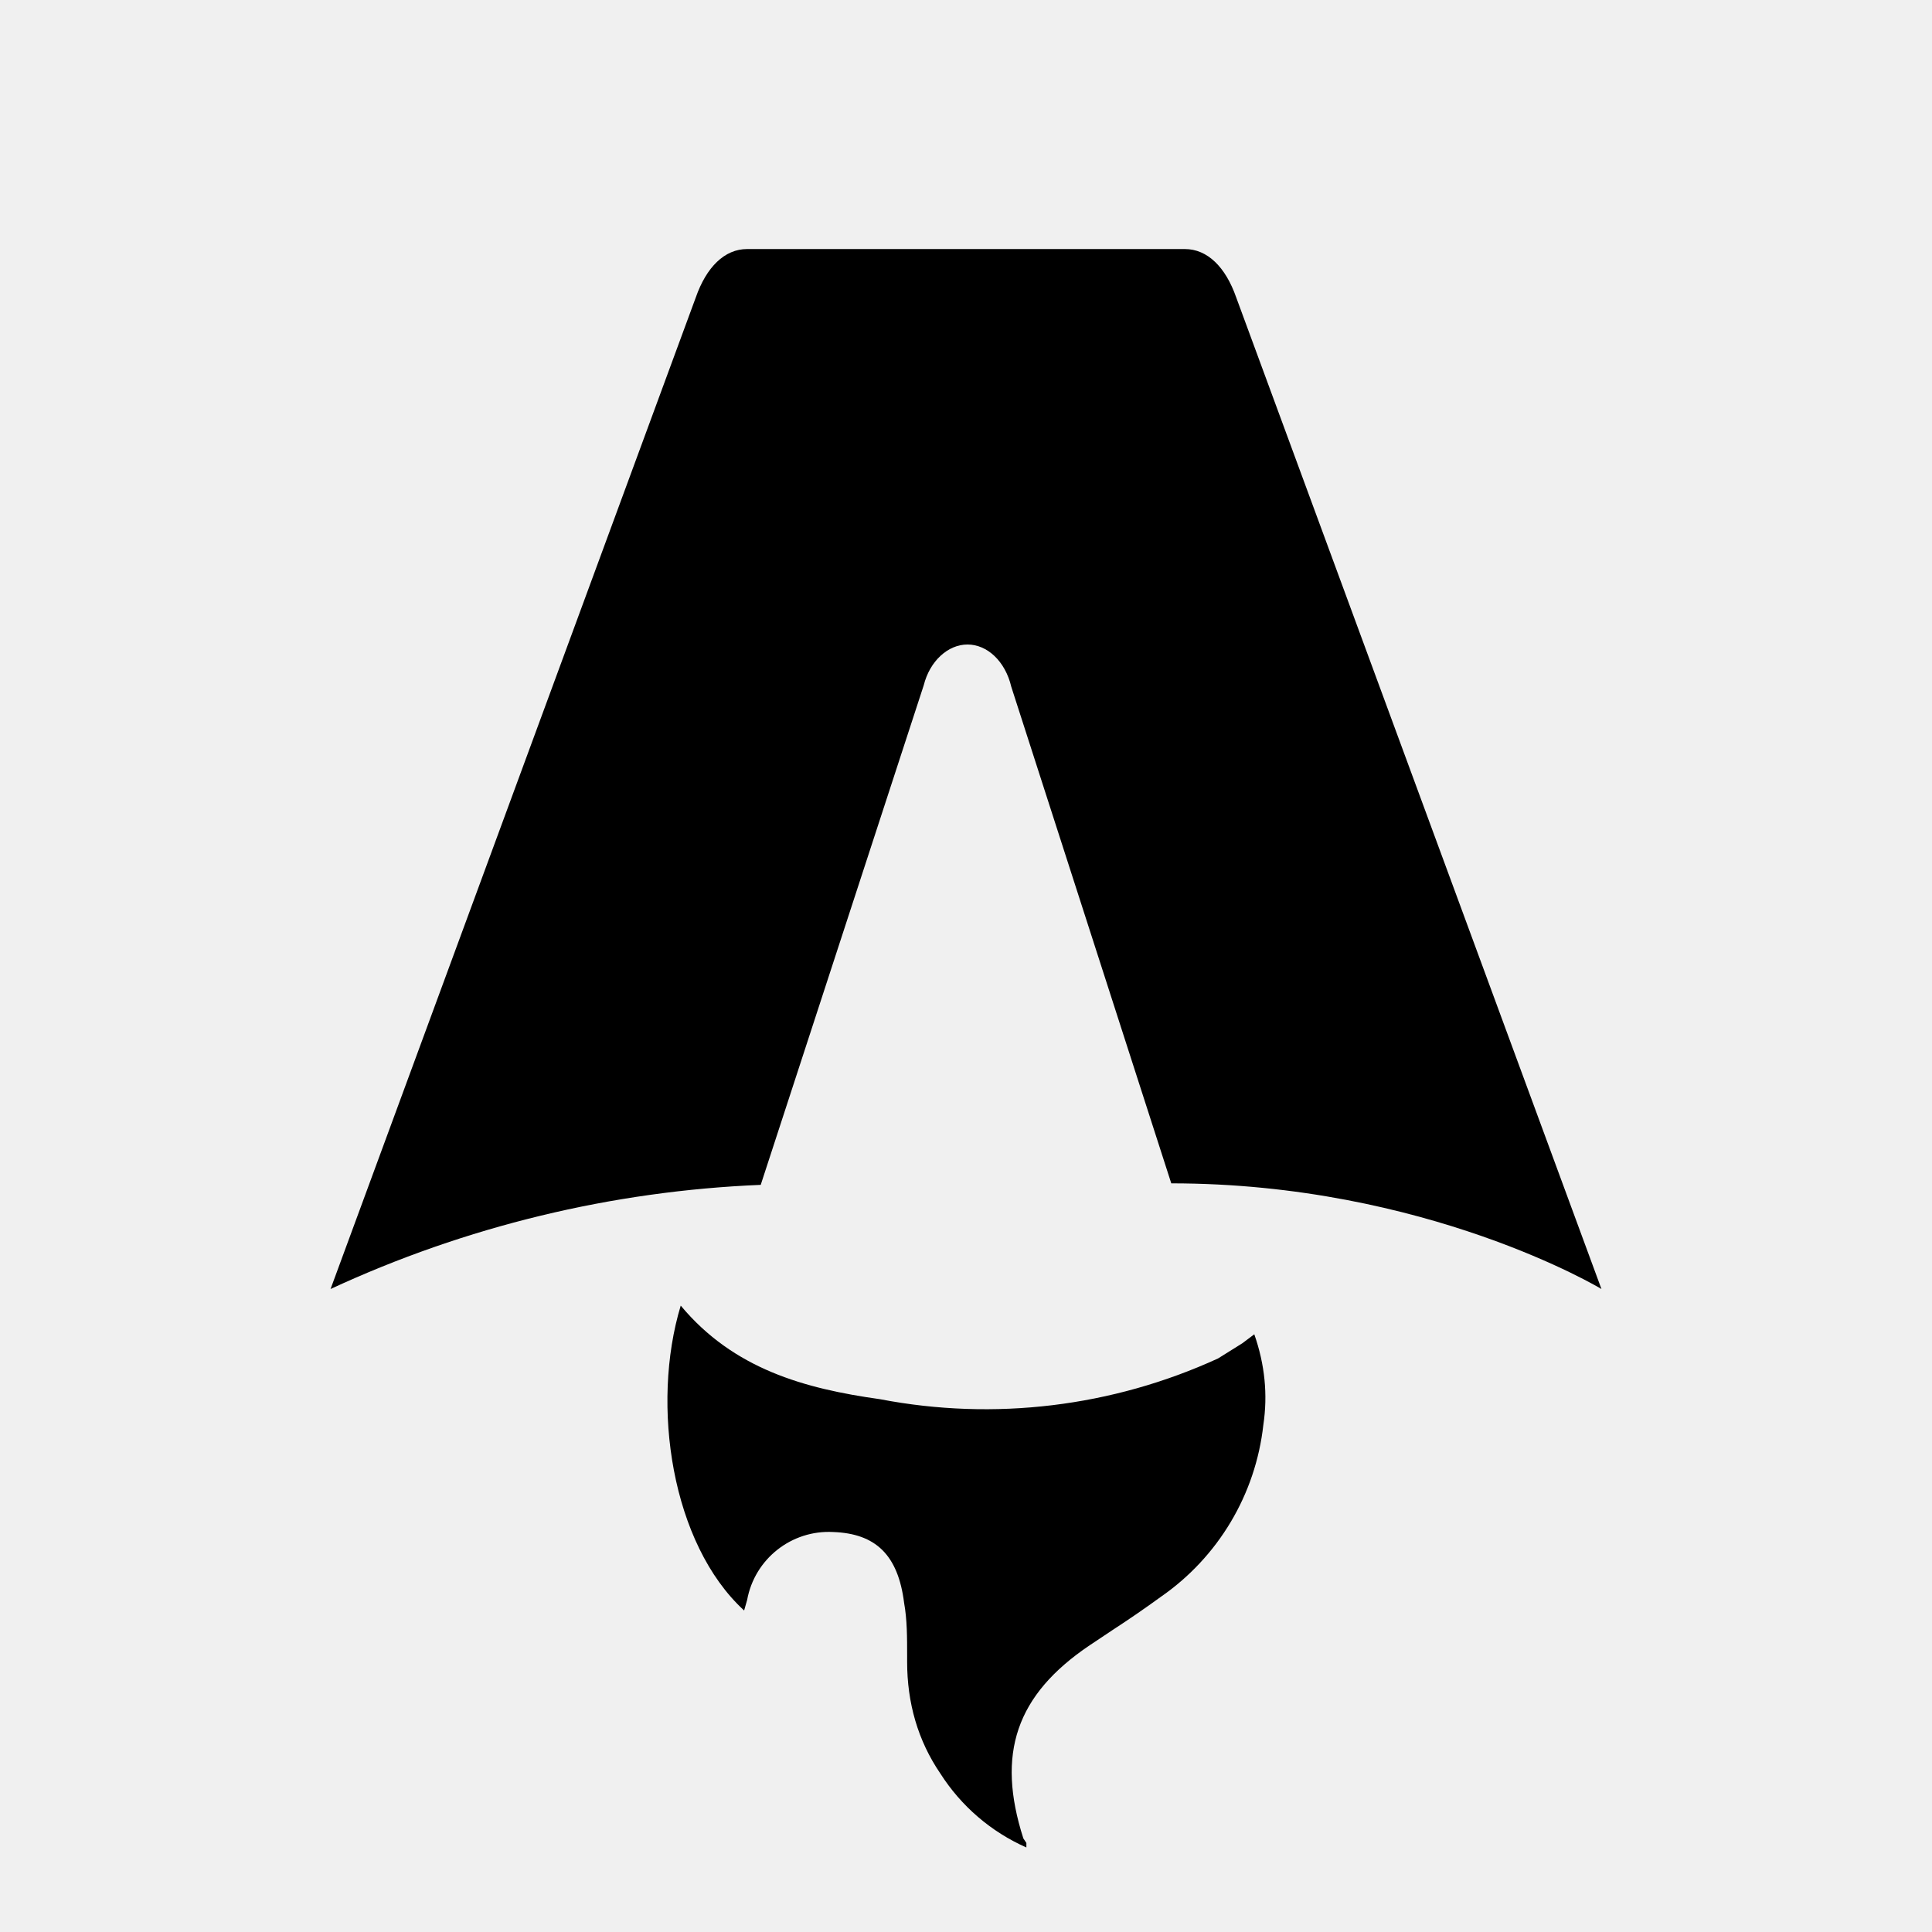
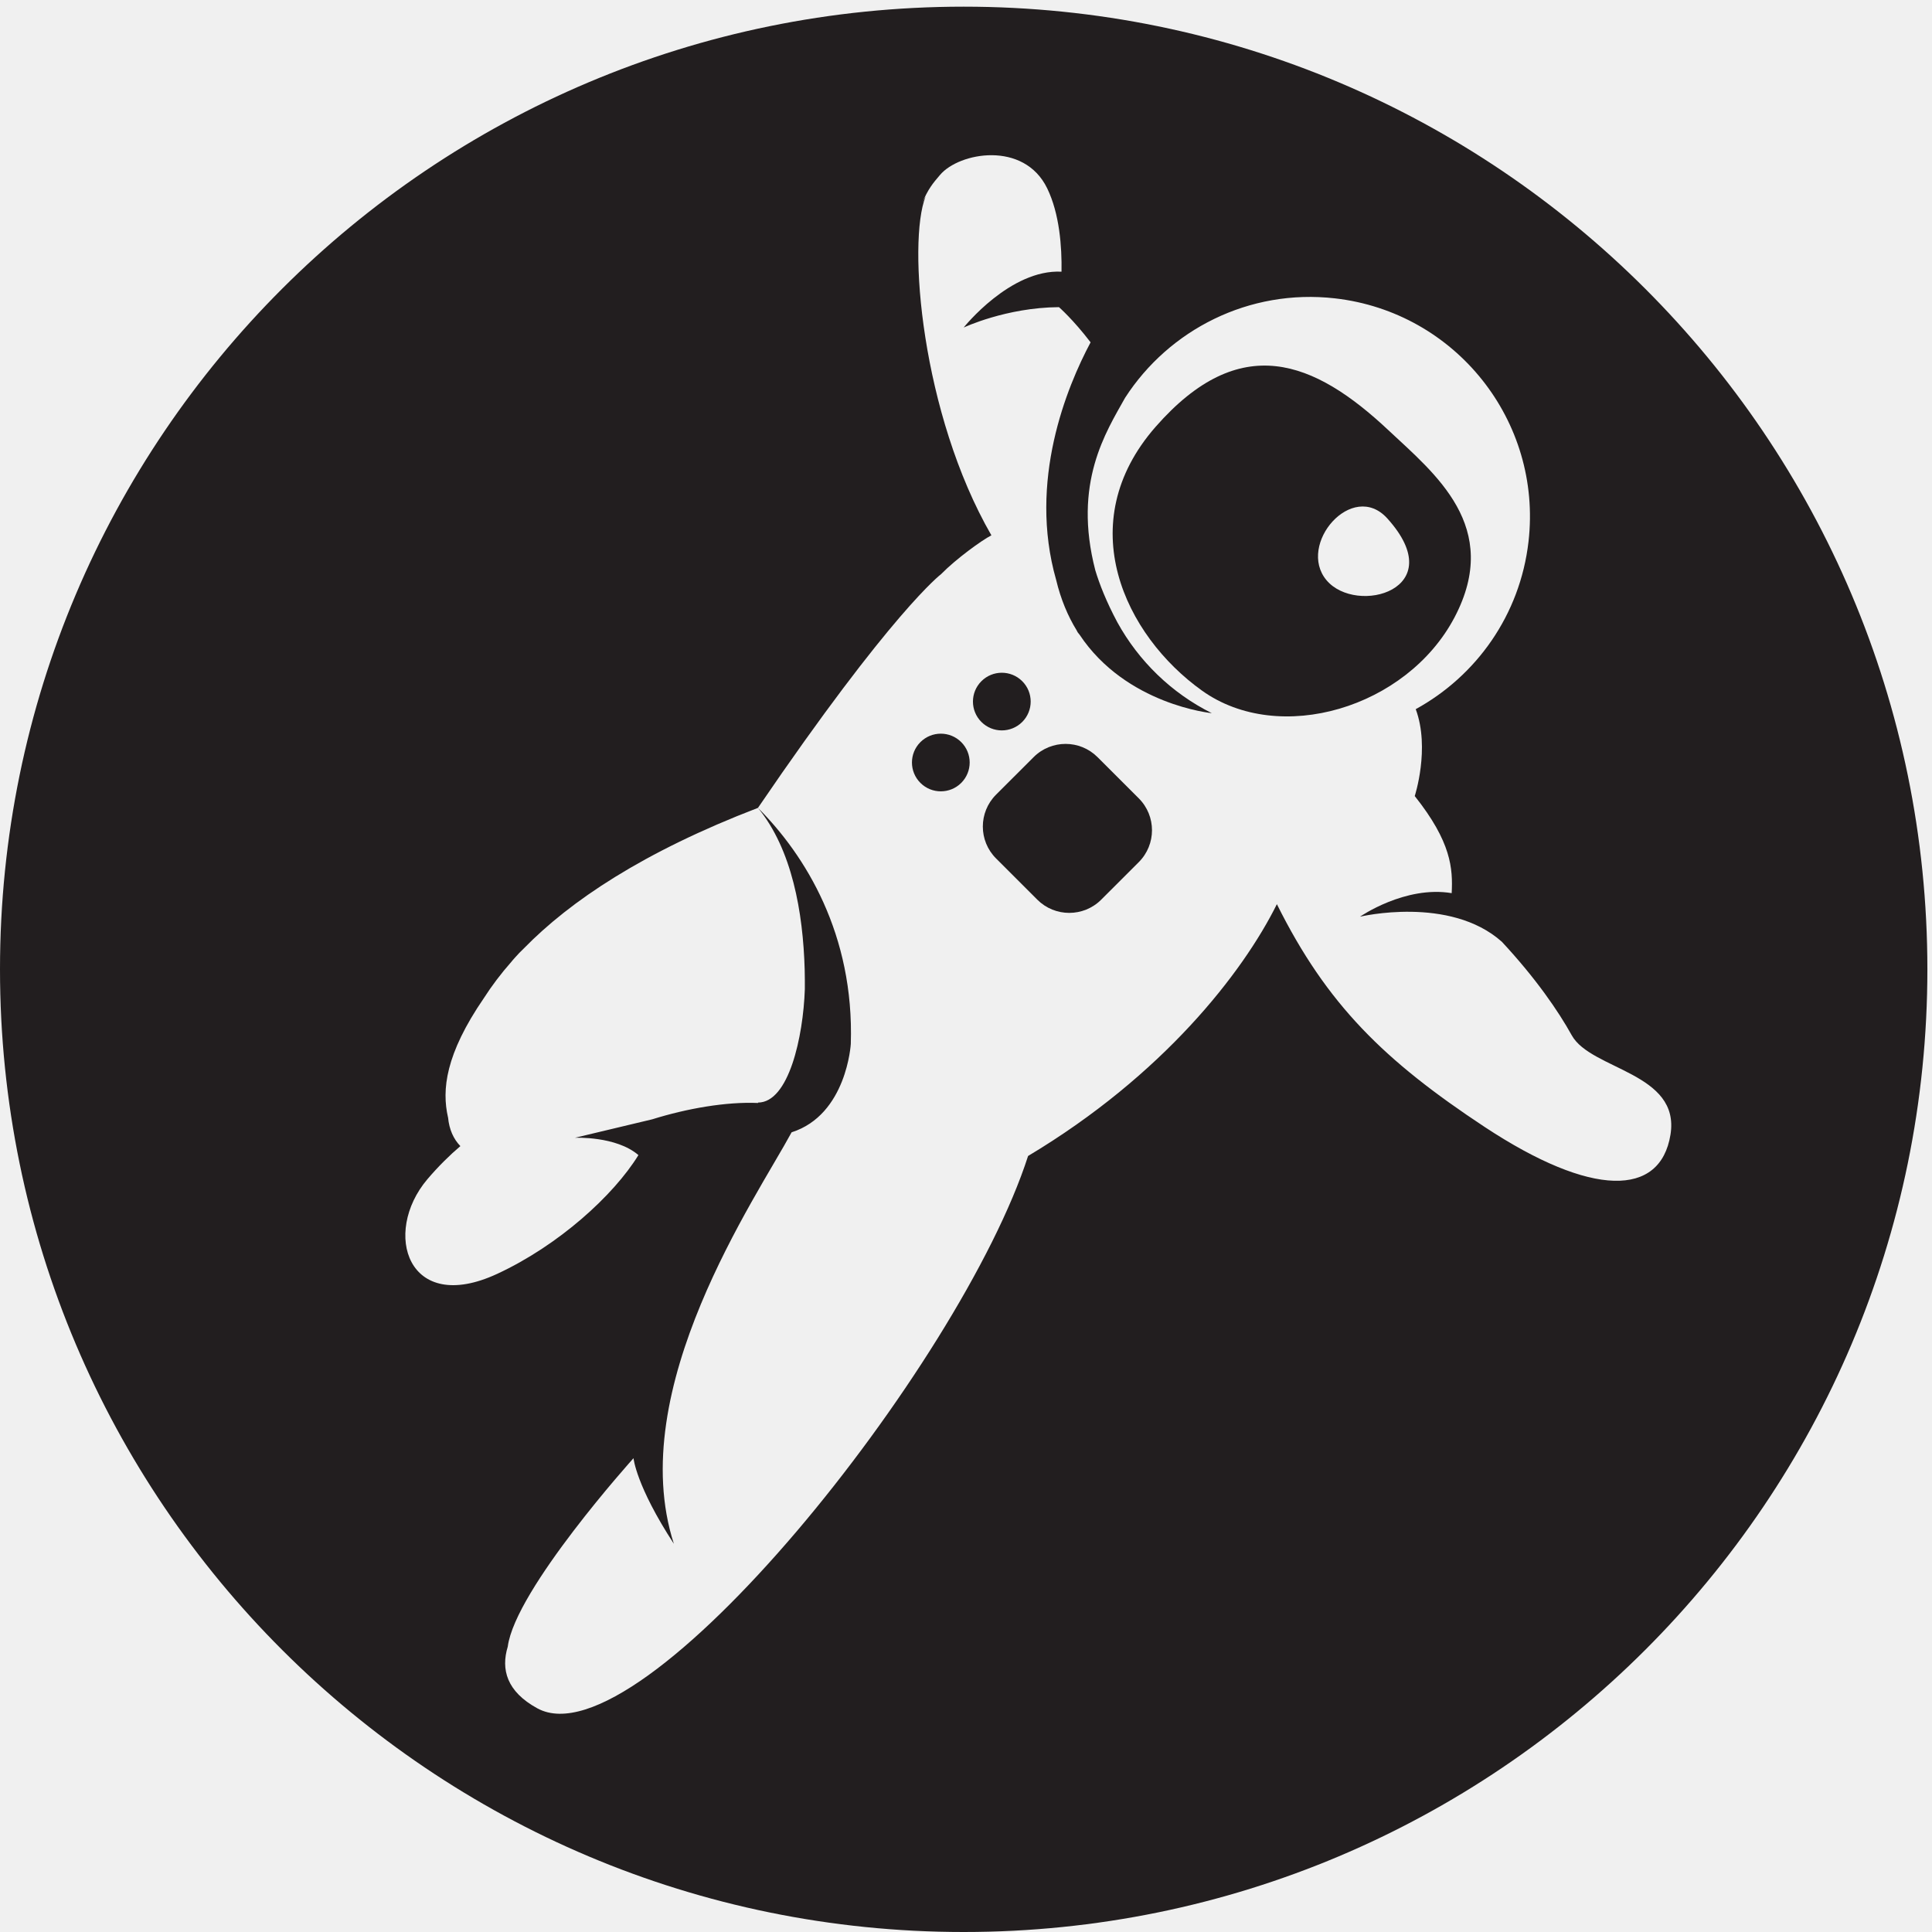
- <svg xmlns="http://www.w3.org/2000/svg" fill="none" viewBox="0 0 128 128">
-   <path d="M50.4 78.5a75.1 75.1 0 0 0-28.5 6.9l24.2-65.7c.7-2 1.9-3.2 3.4-3.2h29c1.5 0 2.7 1.2 3.4 3.2l24.2 65.7s-11.6-7-28.5-7L67 45.5c-.4-1.7-1.6-2.8-2.9-2.8-1.3 0-2.5 1.1-2.9 2.7L50.4 78.5Zm-1.1 28.2Zm-4.2-20.2c-2 6.6-.6 15.8 4.2 20.2a17.5 17.5 0 0 1 .2-.7 5.5 5.5 0 0 1 5.7-4.5c2.8.1 4.3 1.5 4.7 4.7.2 1.1.2 2.3.2 3.5v.4c0 2.7.7 5.2 2.2 7.4a13 13 0 0 0 5.7 4.9v-.3l-.2-.3c-1.8-5.6-.5-9.5 4.4-12.8l1.5-1a73 73 0 0 0 3.2-2.2 16 16 0 0 0 6.8-11.4c.3-2 .1-4-.6-6l-.8.6-1.6 1a37 37 0 0 1-22.4 2.7c-5-.7-9.7-2-13.2-6.2Z" />
-   <style>
-         path { fill: #000; }
-         @media (prefers-color-scheme: dark) {
-             path { fill: #FFF; }
-         }
-     </style>
+ <svg xmlns="http://www.w3.org/2000/svg" id="Grav-logo.fw-Page%201" viewBox="0 0 186 186" style="background-color:#ffffff00" version="1.1" xml:space="preserve" x="0px" y="0px" width="186px" height="186px">
+   <g id="Layer_1_1">
+     <g>
+       <path d="M 98.413 69.506 C 99.499 68.421 99.499 66.664 98.413 65.58 C 97.327 64.496 95.569 64.496 94.484 65.58 C 93.397 66.664 93.397 68.421 94.484 69.506 C 95.569 70.59 97.327 70.59 98.413 69.506 Z" fill="#221e1f" />
+       <path d="M 88.611 71.446 C 87.525 72.53 87.525 74.287 88.611 75.372 C 89.695 76.456 91.455 76.456 92.541 75.372 C 93.625 74.287 93.625 72.53 92.541 71.446 C 91.455 70.362 89.695 70.362 88.611 71.446 Z" fill="#221e1f" />
+       <path d="M 105.661 72.89 C 103.963 71.193 101.209 71.195 99.512 72.89 L 95.895 76.503 C 94.196 78.201 94.196 80.951 95.895 82.646 L 99.866 86.615 C 101.564 88.312 104.318 88.31 106.016 86.615 L 109.632 83.002 C 111.331 81.304 111.331 78.554 109.632 76.857 L 105.661 72.89 Z" fill="#221e1f" />
+       <path d="M 140.033 59.434 C 144.622 50.704 138.13 45.604 133.668 41.418 C 126.52 34.706 119.391 31.805 111.248 41.098 C 103.111 50.392 108.281 61.171 115.724 66.491 C 123.171 71.811 135.437 68.162 140.033 59.434 ZM 127.703 55.854 C 124.835 52.42 130.196 46.187 133.56 49.909 C 139.755 56.767 130.576 59.287 127.703 55.854 Z" fill="#221e1f" />
+       <path d="M 92.779 0.642 C 41.539 0.642 0 42.136 0 93.318 C 0 144.503 41.539 186 92.779 186 C 144.016 186 185.555 144.503 185.555 93.318 C 185.555 42.136 144.016 0.642 92.779 0.642 ZM 142.949 108.507 C 133.274 102.12 127.746 96.723 122.93 87.047 C 119.637 93.677 111.947 103.535 98.977 111.29 C 92.501 131.413 61.698 169.924 51.729 164.465 C 48.777 162.85 48.216 160.723 48.883 158.529 C 49.598 153.028 60.99 140.385 60.99 140.385 C 60.99 140.385 61.23 143.037 64.875 148.626 C 60.061 133.699 72.828 115.281 76.21 109.011 C 81.524 107.319 81.909 100.502 81.909 100.502 C 82.249 89.966 77.538 82.338 72.972 77.776 C 76.252 81.776 77.314 87.82 77.47 93.355 C 77.47 93.363 77.47 93.374 77.47 93.386 C 77.487 94.011 77.487 94.625 77.484 95.237 C 77.328 99.818 75.941 106.148 72.972 106.148 L 72.981 106.188 C 69.928 106.057 66.16 106.708 62.793 107.76 L 55.35 109.537 C 55.35 109.537 59.319 109.355 61.463 111.205 C 59.076 115.088 53.77 119.907 47.852 122.645 C 39.242 126.634 36.768 118.697 41.139 113.536 C 42.213 112.274 43.297 111.211 44.322 110.34 C 43.662 109.657 43.246 108.744 43.137 107.585 C 43.136 107.579 43.131 107.573 43.13 107.567 C 42.53 104.934 42.861 101.515 46.591 96.081 C 47.328 94.931 48.21 93.752 49.268 92.554 C 49.302 92.513 49.33 92.475 49.364 92.435 C 49.41 92.38 49.461 92.328 49.508 92.274 C 49.534 92.244 49.56 92.215 49.588 92.183 C 49.854 91.881 50.138 91.585 50.44 91.3 C 54.886 86.752 61.907 82.022 72.972 77.776 C 85.876 58.829 90.601 55.275 90.601 55.275 C 92.03 53.816 94.527 52.002 95.445 51.539 C 88.706 39.843 87.345 23.353 89.111 18.91 C 88.968 19.151 88.836 19.396 88.727 19.651 C 89.381 18.13 89.82 17.64 90.5 16.84 C 92.34 14.665 98.578 13.525 100.817 18.132 C 102.01 20.589 102.236 23.77 102.196 26.156 C 97.257 25.899 92.776 31.533 92.776 31.533 C 92.776 31.533 96.867 29.604 101.95 29.57 C 101.95 29.57 103.305 30.747 104.995 32.957 C 102.713 37.238 98.961 46.306 101.678 55.827 C 102.128 57.703 102.809 59.316 103.654 60.688 C 103.686 60.747 103.713 60.806 103.746 60.867 C 103.814 60.956 103.875 61.029 103.938 61.111 C 108.43 67.867 116.664 68.658 116.664 68.658 C 112.788 66.726 109.631 63.649 107.575 59.918 C 106.507 57.923 105.852 56.238 105.45 54.909 C 103.27 46.498 106.48 41.587 108.317 38.295 C 112.545 31.745 120.246 27.78 128.523 28.724 C 140.14 30.048 148.484 40.53 147.156 52.132 C 146.346 59.22 142.114 65.083 136.298 68.273 C 137.697 72.055 136.202 76.639 136.202 76.639 C 139.724 81.065 139.879 83.617 139.758 85.987 C 135.281 85.234 130.932 88.252 130.932 88.252 C 130.932 88.252 139.568 86.193 144.585 90.663 C 147.848 94.169 150.024 97.337 151.321 99.677 C 153.178 103.014 161.803 103.252 160.82 109.254 C 159.838 115.246 153.26 115.303 142.949 108.507 Z" fill="#221e1f" />
+     </g>
+   </g>
</svg>
